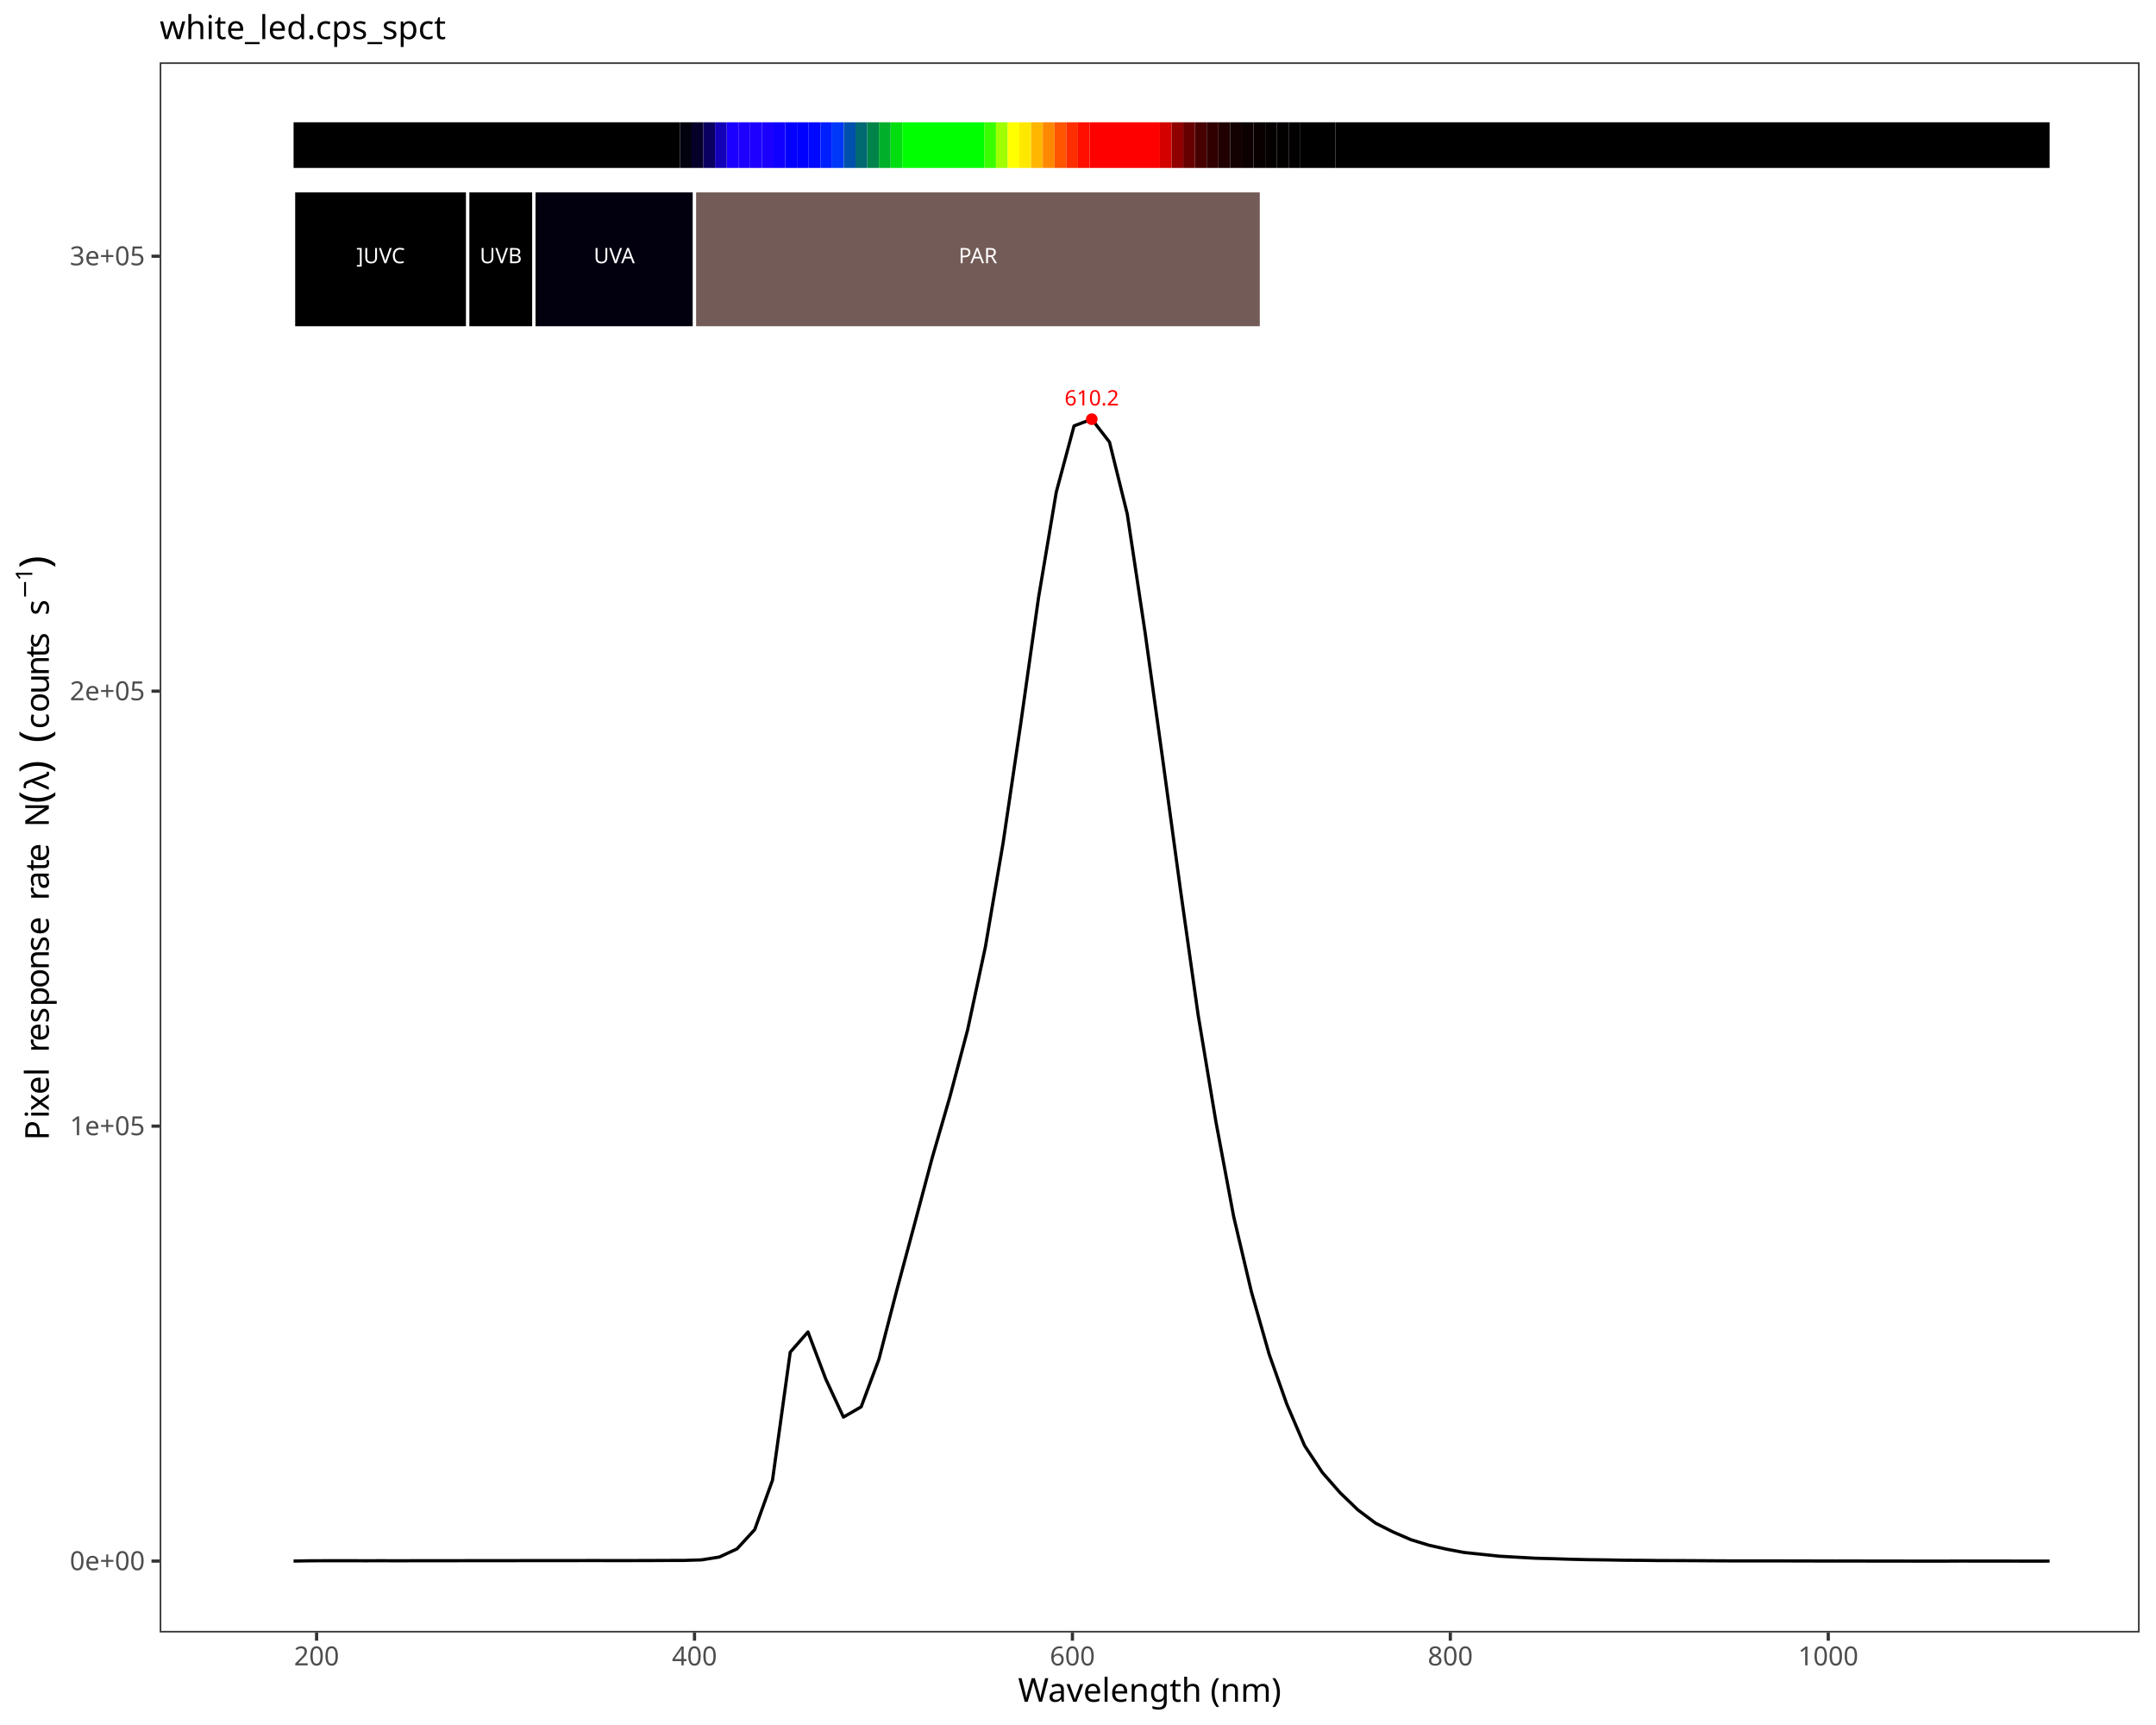
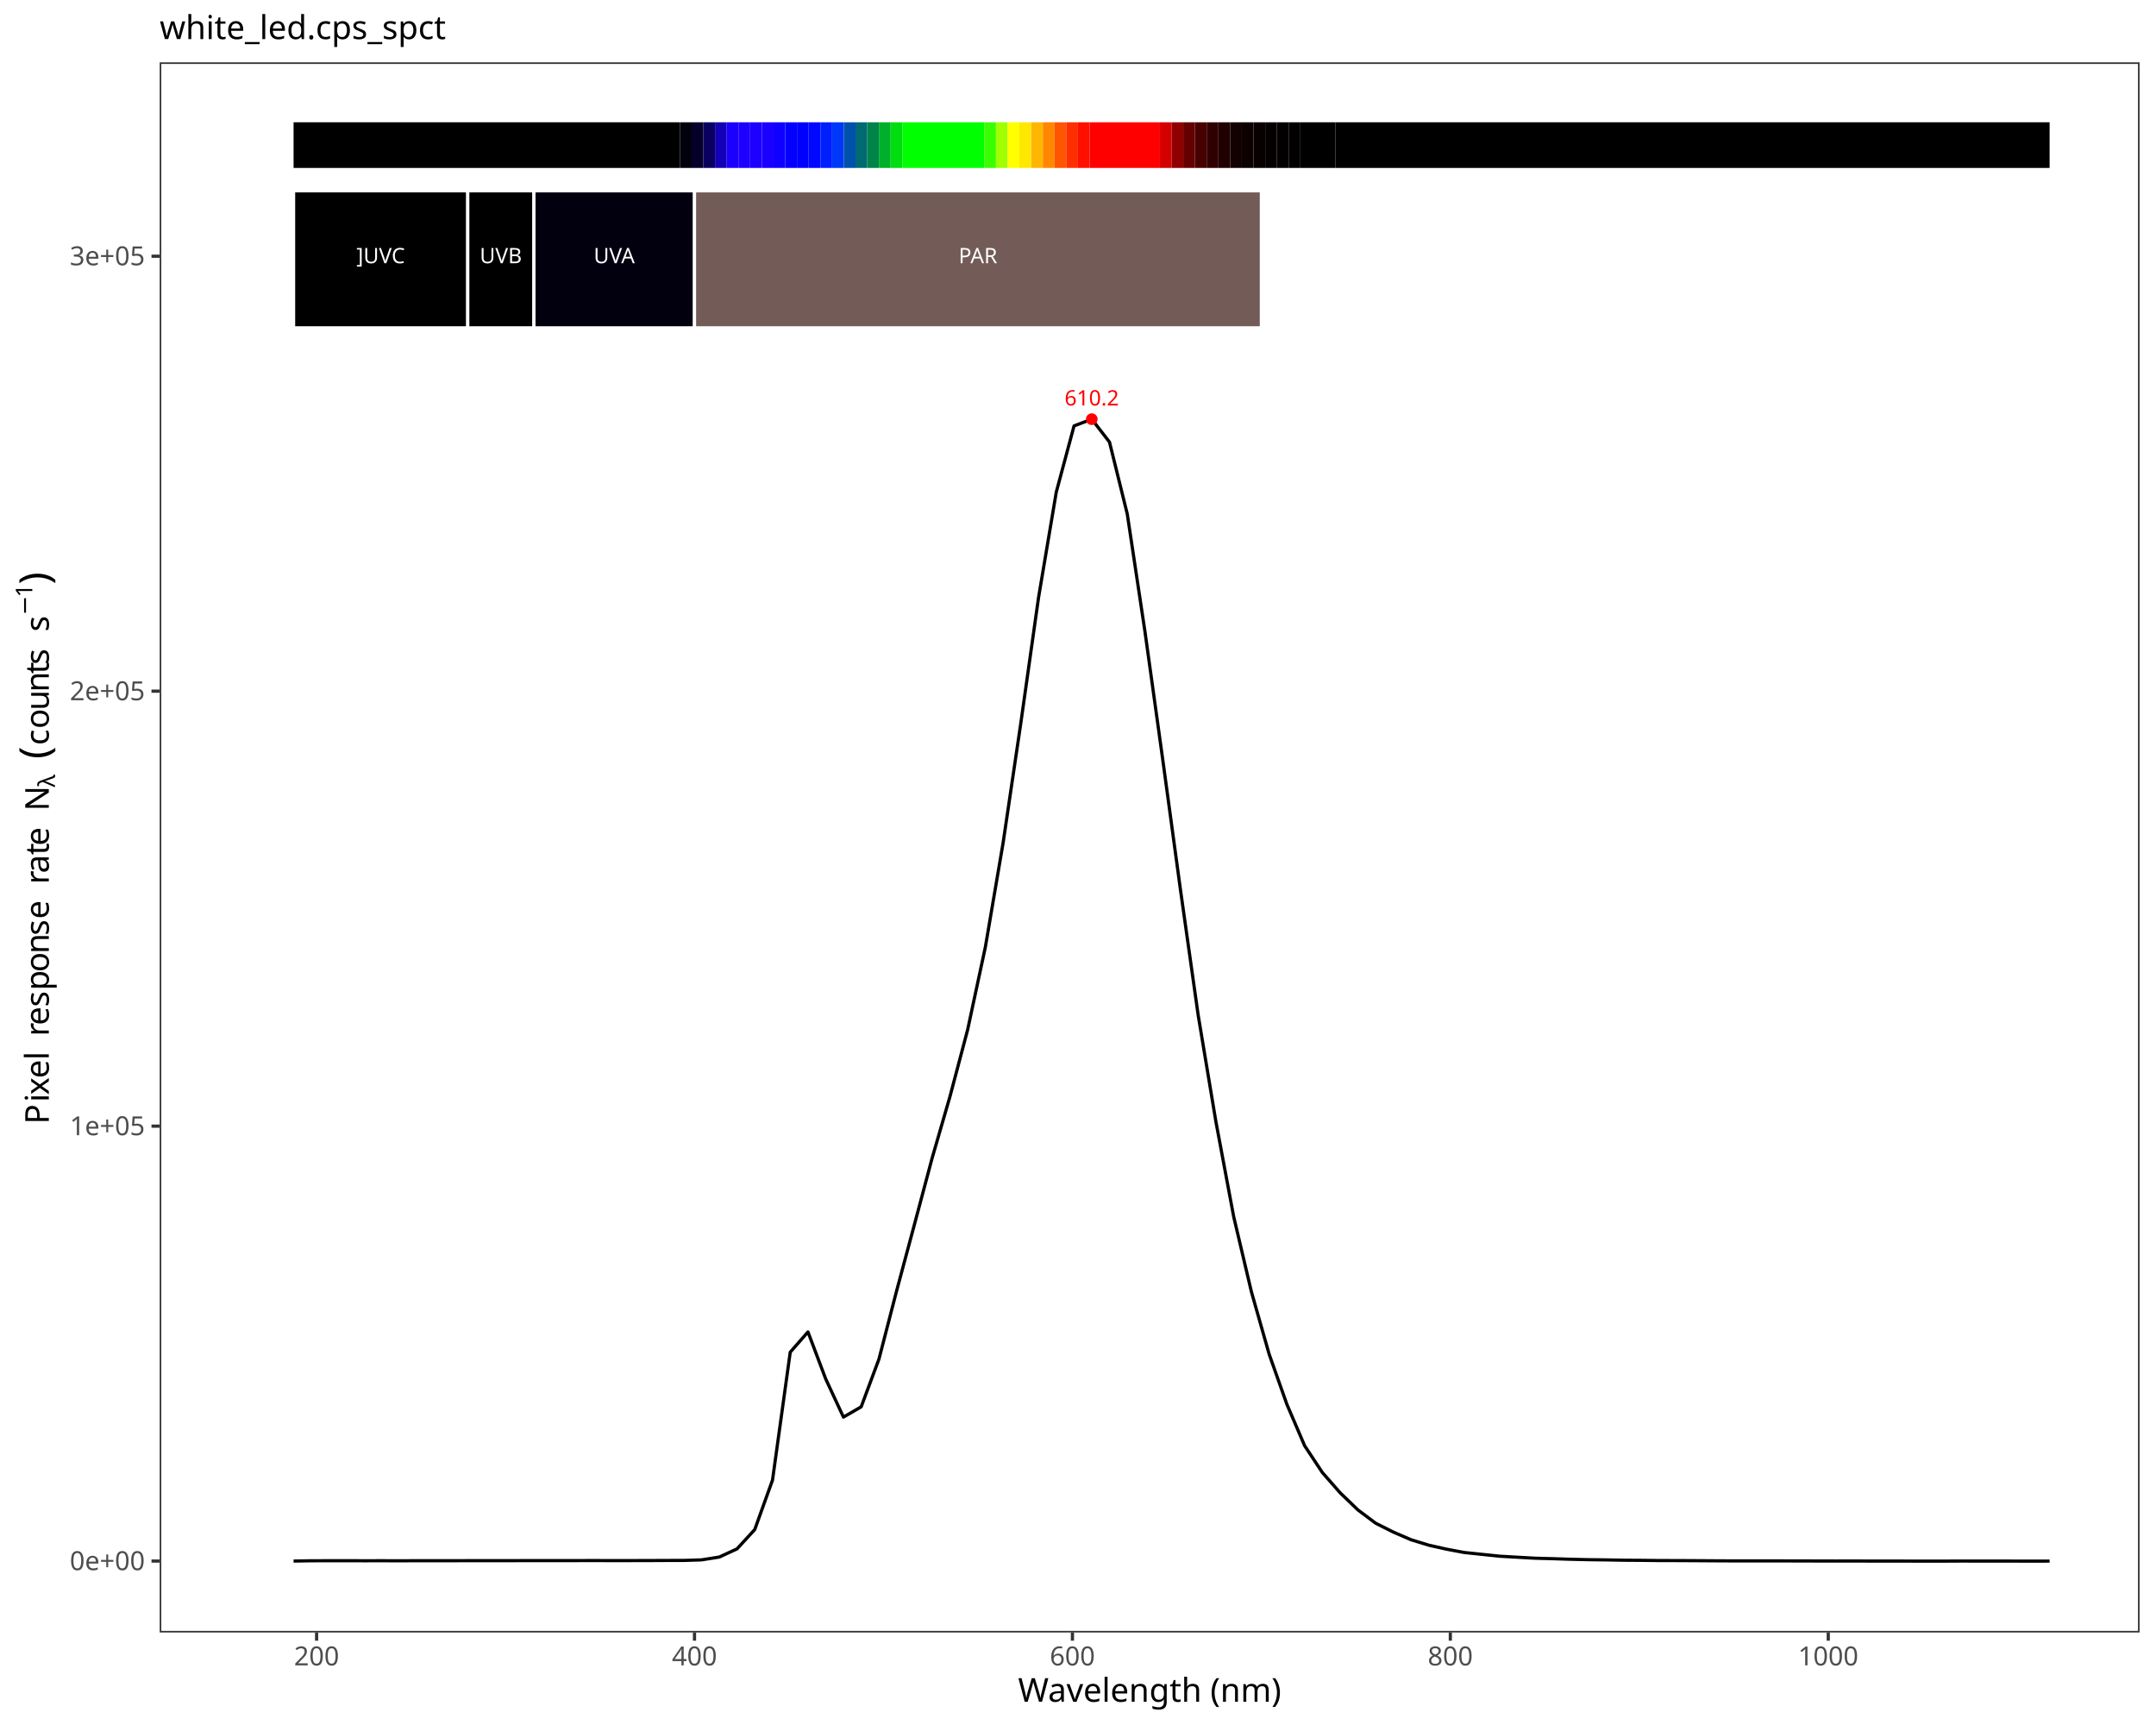
<svg xmlns="http://www.w3.org/2000/svg" class="svglite" data-engine-version="2.0" width="720.00pt" height="576.00pt" viewBox="0 0 720.00 576.00">
  <defs>
    <style type="text/css">
    .svglite line, .svglite polyline, .svglite polygon, .svglite path, .svglite rect, .svglite circle {
      fill: none;
      stroke: #000000;
      stroke-linecap: round;
      stroke-linejoin: round;
      stroke-miterlimit: 10.00;
    }
  </style>
  </defs>
  <rect width="100%" height="100%" style="stroke: none; fill: #FFFFFF;" />
  <defs>
    <clipPath id="cpMC4wMHw3MjAuMDB8MC4wMHw1NzYuMDA=">
      <rect x="0.00" y="0.00" width="720.00" height="576.00" />
    </clipPath>
  </defs>
  <g clip-path="url(#cpMC4wMHw3MjAuMDB8MC4wMHw1NzYuMDA=)">
    <rect x="0.00" y="0.00" width="720.00" height="576.00" style="stroke-width: 1.07; stroke: #FFFFFF; fill: #FFFFFF;" />
  </g>
  <defs>
    <clipPath id="cpNTMuMzN8NzE0LjUyfDIwLjgxfDU0NS4xMQ==">
      <rect x="53.33" y="20.81" width="661.19" height="524.30" />
    </clipPath>
  </defs>
  <g clip-path="url(#cpNTMuMzN8NzE0LjUyfDIwLjgxfDU0NS4xMQ==)">
    <rect x="53.33" y="20.81" width="661.19" height="524.30" style="stroke-width: 1.07; stroke: none; fill: #FFFFFF;" />
    <polyline points="98.04,521.26 103.97,521.16 109.89,521.15 115.81,521.14 121.74,521.16 127.66,521.15 133.58,521.17 139.51,521.14 145.43,521.14 151.36,521.14 157.28,521.13 163.20,521.13 169.13,521.13 175.05,521.11 180.97,521.11 186.90,521.11 192.82,521.10 198.74,521.09 204.67,521.11 210.59,521.10 216.51,521.09 222.44,521.06 228.36,521.05 234.28,520.86 240.21,519.92 246.13,517.19 252.05,510.74 257.98,494.23 263.90,451.51 269.82,444.75 275.75,460.45 281.67,473.19 287.59,469.76 293.52,453.85 299.44,430.98 305.37,408.90 311.29,386.69 317.21,366.27 323.14,343.86 329.06,316.25 334.98,281.50 340.91,241.40 346.83,199.49 352.75,164.30 358.68,142.21 364.60,139.97 370.52,147.62 376.45,171.61 382.37,210.95 388.29,253.57 394.22,297.13 400.14,339.03 406.06,374.58 411.99,406.25 417.91,431.35 423.83,452.17 429.76,468.93 435.68,482.74 441.60,491.69 447.53,498.45 453.45,504.16 459.38,508.61 465.30,511.58 471.22,514.14 477.15,515.96 483.07,517.29 488.99,518.40 494.92,519.02 500.84,519.64 506.76,519.98 512.69,520.31 518.61,520.47 524.53,520.66 530.46,520.80 536.38,520.87 542.30,520.98 548.23,521.02 554.15,521.09 560.07,521.10 566.00,521.13 571.92,521.17 577.84,521.20 583.77,521.21 589.69,521.21 595.61,521.21 601.54,521.22 607.46,521.24 613.38,521.25 619.31,521.24 625.23,521.26 631.16,521.26 637.08,521.27 643.00,521.28 648.93,521.28 654.85,521.25 660.77,521.26 666.70,521.26 672.62,521.27 678.54,521.28 684.47,521.27 " style="stroke-width: 1.07; stroke-linecap: butt;" />
    <text x="364.60" y="135.39" text-anchor="middle" style="font-size: 7.11px; fill: #FF0000; font-family: sans;" textLength="17.80px" lengthAdjust="spacingAndGlyphs">610.2</text>
    <circle cx="364.60" cy="139.97" r="1.95" style="stroke-width: 0.71; stroke: none; fill: #FF0000;" />
    <rect x="98.04" y="40.83" width="129.01" height="15.25" style="stroke-width: 1.07; stroke: none; stroke-linecap: square; stroke-linejoin: miter; fill: #000000;" />
    <rect x="227.06" y="40.83" width="3.91" height="15.25" style="stroke-width: 1.07; stroke: none; stroke-linecap: square; stroke-linejoin: miter; fill: #01000D;" />
    <rect x="230.97" y="40.83" width="3.91" height="15.25" style="stroke-width: 1.07; stroke: none; stroke-linecap: square; stroke-linejoin: miter; fill: #050029;" />
    <rect x="234.88" y="40.83" width="3.91" height="15.25" style="stroke-width: 1.07; stroke: none; stroke-linecap: square; stroke-linejoin: miter; fill: #0A0060;" />
    <rect x="238.79" y="40.83" width="3.91" height="15.25" style="stroke-width: 1.07; stroke: none; stroke-linecap: square; stroke-linejoin: miter; fill: #1300B7;" />
    <rect x="242.70" y="40.83" width="3.91" height="15.25" style="stroke-width: 1.07; stroke: none; stroke-linecap: square; stroke-linejoin: miter; fill: #1B00FF;" />
    <rect x="246.60" y="40.83" width="3.91" height="15.25" style="stroke-width: 1.07; stroke: none; stroke-linecap: square; stroke-linejoin: miter; fill: #1E00FF;" />
    <rect x="250.51" y="40.83" width="3.91" height="15.25" style="stroke-width: 1.07; stroke: none; stroke-linecap: square; stroke-linejoin: miter; fill: #1D00FF;" />
    <rect x="254.42" y="40.83" width="3.91" height="15.25" style="stroke-width: 1.07; stroke: none; stroke-linecap: square; stroke-linejoin: miter; fill: #1900FF;" />
    <rect x="258.33" y="40.83" width="3.91" height="15.25" style="stroke-width: 1.07; stroke: none; stroke-linecap: square; stroke-linejoin: miter; fill: #1000FF;" />
    <rect x="262.24" y="40.83" width="3.91" height="15.25" style="stroke-width: 1.07; stroke: none; stroke-linecap: square; stroke-linejoin: miter; fill: #0400FF;" />
    <rect x="266.15" y="40.83" width="3.91" height="15.25" style="stroke-width: 1.07; stroke: none; stroke-linecap: square; stroke-linejoin: miter; fill: #0000FF;" />
    <rect x="270.06" y="40.83" width="3.91" height="15.25" style="stroke-width: 1.07; stroke: none; stroke-linecap: square; stroke-linejoin: miter; fill: #0008FF;" />
    <rect x="273.97" y="40.83" width="3.91" height="15.25" style="stroke-width: 1.07; stroke: none; stroke-linecap: square; stroke-linejoin: miter; fill: #001FFF;" />
    <rect x="277.88" y="40.83" width="3.91" height="15.25" style="stroke-width: 1.07; stroke: none; stroke-linecap: square; stroke-linejoin: miter; fill: #0038F9;" />
    <rect x="281.79" y="40.83" width="3.91" height="15.25" style="stroke-width: 1.07; stroke: none; stroke-linecap: square; stroke-linejoin: miter; fill: #0051AC;" />
    <rect x="285.70" y="40.83" width="3.91" height="15.25" style="stroke-width: 1.07; stroke: none; stroke-linecap: square; stroke-linejoin: miter; fill: #006972;" />
    <rect x="289.61" y="40.83" width="3.91" height="15.25" style="stroke-width: 1.07; stroke: none; stroke-linecap: square; stroke-linejoin: miter; fill: #00844A;" />
    <rect x="293.52" y="40.83" width="3.91" height="15.25" style="stroke-width: 1.07; stroke: none; stroke-linecap: square; stroke-linejoin: miter; fill: #00AF2A;" />
    <rect x="297.43" y="40.83" width="3.91" height="15.25" style="stroke-width: 1.07; stroke: none; stroke-linecap: square; stroke-linejoin: miter; fill: #00DE10;" />
    <rect x="301.34" y="40.83" width="27.37" height="15.25" style="stroke-width: 1.07; stroke: none; stroke-linecap: square; stroke-linejoin: miter; fill: #00FF00;" />
    <rect x="328.70" y="40.83" width="3.91" height="15.25" style="stroke-width: 1.07; stroke: none; stroke-linecap: square; stroke-linejoin: miter; fill: #3AFF00;" />
    <rect x="332.61" y="40.83" width="3.91" height="15.25" style="stroke-width: 1.07; stroke: none; stroke-linecap: square; stroke-linejoin: miter; fill: #A0FF00;" />
    <rect x="336.52" y="40.83" width="3.91" height="15.25" style="stroke-width: 1.07; stroke: none; stroke-linecap: square; stroke-linejoin: miter; fill: #FFFF00;" />
    <rect x="340.43" y="40.83" width="3.91" height="15.25" style="stroke-width: 1.07; stroke: none; stroke-linecap: square; stroke-linejoin: miter; fill: #FFE800;" />
    <rect x="344.34" y="40.83" width="3.91" height="15.25" style="stroke-width: 1.07; stroke: none; stroke-linecap: square; stroke-linejoin: miter; fill: #FFB600;" />
    <rect x="348.25" y="40.83" width="3.91" height="15.25" style="stroke-width: 1.07; stroke: none; stroke-linecap: square; stroke-linejoin: miter; fill: #FF8800;" />
    <rect x="352.16" y="40.83" width="3.91" height="15.25" style="stroke-width: 1.07; stroke: none; stroke-linecap: square; stroke-linejoin: miter; fill: #FF5500;" />
    <rect x="356.07" y="40.83" width="3.91" height="15.25" style="stroke-width: 1.07; stroke: none; stroke-linecap: square; stroke-linejoin: miter; fill: #FF2E00;" />
    <rect x="359.98" y="40.83" width="3.91" height="15.25" style="stroke-width: 1.07; stroke: none; stroke-linecap: square; stroke-linejoin: miter; fill: #FF0F00;" />
    <rect x="363.89" y="40.83" width="23.46" height="15.25" style="stroke-width: 1.07; stroke: none; stroke-linecap: square; stroke-linejoin: miter; fill: #FF0000;" />
    <rect x="387.35" y="40.83" width="3.91" height="15.25" style="stroke-width: 1.07; stroke: none; stroke-linecap: square; stroke-linejoin: miter; fill: #D40000;" />
    <rect x="391.26" y="40.83" width="3.91" height="15.25" style="stroke-width: 1.07; stroke: none; stroke-linecap: square; stroke-linejoin: miter; fill: #910000;" />
    <rect x="395.16" y="40.83" width="3.91" height="15.25" style="stroke-width: 1.07; stroke: none; stroke-linecap: square; stroke-linejoin: miter; fill: #660000;" />
    <rect x="399.07" y="40.83" width="3.91" height="15.25" style="stroke-width: 1.07; stroke: none; stroke-linecap: square; stroke-linejoin: miter; fill: #470000;" />
    <rect x="402.98" y="40.83" width="3.91" height="15.25" style="stroke-width: 1.07; stroke: none; stroke-linecap: square; stroke-linejoin: miter; fill: #300000;" />
    <rect x="406.89" y="40.83" width="3.91" height="15.25" style="stroke-width: 1.07; stroke: none; stroke-linecap: square; stroke-linejoin: miter; fill: #200000;" />
    <rect x="410.80" y="40.83" width="3.91" height="15.25" style="stroke-width: 1.07; stroke: none; stroke-linecap: square; stroke-linejoin: miter; fill: #130000;" />
    <rect x="414.71" y="40.83" width="3.91" height="15.25" style="stroke-width: 1.07; stroke: none; stroke-linecap: square; stroke-linejoin: miter; fill: #0C0000;" />
    <rect x="418.62" y="40.83" width="3.91" height="15.25" style="stroke-width: 1.07; stroke: none; stroke-linecap: square; stroke-linejoin: miter; fill: #080000;" />
    <rect x="422.53" y="40.83" width="3.91" height="15.25" style="stroke-width: 1.07; stroke: none; stroke-linecap: square; stroke-linejoin: miter; fill: #050000;" />
    <rect x="426.44" y="40.83" width="3.91" height="15.25" style="stroke-width: 1.07; stroke: none; stroke-linecap: square; stroke-linejoin: miter; fill: #030000;" />
    <rect x="430.35" y="40.83" width="3.91" height="15.25" style="stroke-width: 1.07; stroke: none; stroke-linecap: square; stroke-linejoin: miter; fill: #020000;" />
    <rect x="434.26" y="40.83" width="11.73" height="15.25" style="stroke-width: 1.07; stroke: none; stroke-linecap: square; stroke-linejoin: miter; fill: #010000;" />
    <rect x="445.99" y="40.83" width="238.48" height="15.25" style="stroke-width: 1.07; stroke: none; stroke-linecap: square; stroke-linejoin: miter; fill: #000000;" />
    <rect x="98.04" y="63.71" width="58.17" height="45.76" style="stroke-width: 1.07; stroke: #FFFFFF; stroke-linecap: square; stroke-linejoin: miter; fill: #000000;" />
    <rect x="156.21" y="63.71" width="22.09" height="45.76" style="stroke-width: 1.07; stroke: #FFFFFF; stroke-linecap: square; stroke-linejoin: miter; fill: #000000;" />
    <rect x="178.30" y="63.71" width="53.64" height="45.76" style="stroke-width: 1.07; stroke: #FFFFFF; stroke-linecap: square; stroke-linejoin: miter; fill: #02000F;" />
    <rect x="231.93" y="63.71" width="189.31" height="45.76" style="stroke-width: 1.07; stroke: #FFFFFF; stroke-linecap: square; stroke-linejoin: miter; fill: #735B57;" />
    <text x="127.13" y="87.89" text-anchor="middle" style="font-size: 7.11px; fill: #FFFFFF; font-family: sans;" textLength="17.00px" lengthAdjust="spacingAndGlyphs">]UVC</text>
    <text x="167.25" y="87.89" text-anchor="middle" style="font-size: 7.11px; fill: #FFFFFF; font-family: sans;" textLength="14.63px" lengthAdjust="spacingAndGlyphs">UVB</text>
    <text x="205.12" y="87.89" text-anchor="middle" style="font-size: 7.11px; fill: #FFFFFF; font-family: sans;" textLength="14.63px" lengthAdjust="spacingAndGlyphs">UVA</text>
    <text x="326.59" y="87.89" text-anchor="middle" style="font-size: 7.11px; fill: #FFFFFF; font-family: sans;" textLength="14.63px" lengthAdjust="spacingAndGlyphs">PAR</text>
    <rect x="53.33" y="20.81" width="661.19" height="524.30" style="stroke-width: 1.07; stroke: #333333;" />
  </g>
  <g clip-path="url(#cpMC4wMHw3MjAuMDB8MC4wMHw1NzYuMDA=)">
    <text x="48.40" y="524.29" text-anchor="end" style="font-size: 8.80px; fill: #4D4D4D; font-family: sans;" textLength="24.72px" lengthAdjust="spacingAndGlyphs">0e+00</text>
    <text x="48.40" y="379.06" text-anchor="end" style="font-size: 8.80px; fill: #4D4D4D; font-family: sans;" textLength="24.72px" lengthAdjust="spacingAndGlyphs">1e+05</text>
    <text x="48.40" y="233.82" text-anchor="end" style="font-size: 8.80px; fill: #4D4D4D; font-family: sans;" textLength="24.72px" lengthAdjust="spacingAndGlyphs">2e+05</text>
    <text x="48.40" y="88.58" text-anchor="end" style="font-size: 8.80px; fill: #4D4D4D; font-family: sans;" textLength="24.72px" lengthAdjust="spacingAndGlyphs">3e+05</text>
    <polyline points="50.59,521.26 53.33,521.26 " style="stroke-width: 1.07; stroke: #333333; stroke-linecap: butt;" />
    <polyline points="50.59,376.03 53.33,376.03 " style="stroke-width: 1.07; stroke: #333333; stroke-linecap: butt;" />
    <polyline points="50.59,230.79 53.33,230.79 " style="stroke-width: 1.07; stroke: #333333; stroke-linecap: butt;" />
    <polyline points="50.59,85.56 53.33,85.56 " style="stroke-width: 1.07; stroke: #333333; stroke-linecap: butt;" />
    <polyline points="105.73,547.85 105.73,545.11 " style="stroke-width: 1.07; stroke: #333333; stroke-linecap: butt;" />
    <polyline points="231.93,547.85 231.93,545.11 " style="stroke-width: 1.07; stroke: #333333; stroke-linecap: butt;" />
    <polyline points="358.14,547.85 358.14,545.11 " style="stroke-width: 1.07; stroke: #333333; stroke-linecap: butt;" />
    <polyline points="484.34,547.85 484.34,545.11 " style="stroke-width: 1.07; stroke: #333333; stroke-linecap: butt;" />
    <polyline points="610.55,547.85 610.55,545.11 " style="stroke-width: 1.07; stroke: #333333; stroke-linecap: butt;" />
    <text x="105.73" y="556.10" text-anchor="middle" style="font-size: 8.80px; fill: #4D4D4D; font-family: sans;" textLength="14.68px" lengthAdjust="spacingAndGlyphs">200</text>
    <text x="231.93" y="556.10" text-anchor="middle" style="font-size: 8.80px; fill: #4D4D4D; font-family: sans;" textLength="14.68px" lengthAdjust="spacingAndGlyphs">400</text>
    <text x="358.14" y="556.10" text-anchor="middle" style="font-size: 8.80px; fill: #4D4D4D; font-family: sans;" textLength="14.68px" lengthAdjust="spacingAndGlyphs">600</text>
    <text x="484.34" y="556.10" text-anchor="middle" style="font-size: 8.80px; fill: #4D4D4D; font-family: sans;" textLength="14.68px" lengthAdjust="spacingAndGlyphs">800</text>
    <text x="610.55" y="556.10" text-anchor="middle" style="font-size: 8.80px; fill: #4D4D4D; font-family: sans;" textLength="19.58px" lengthAdjust="spacingAndGlyphs">1000</text>
    <text x="383.93" y="568.24" text-anchor="middle" style="font-size: 11.00px; font-family: sans;" textLength="83.76px" lengthAdjust="spacingAndGlyphs">Wavelength (nm)</text>
-     <text transform="translate(16.30,380.77) rotate(-90)" style="font-size: 11.00px; font-family: sans;" textLength="7.34px" lengthAdjust="spacingAndGlyphs">P</text>
-     <text transform="translate(16.30,373.44) rotate(-90)" style="font-size: 11.00px; font-family: sans;" textLength="2.44px" lengthAdjust="spacingAndGlyphs">i</text>
-     <text transform="translate(16.30,370.99) rotate(-90)" style="font-size: 11.00px; font-family: sans;" textLength="5.50px" lengthAdjust="spacingAndGlyphs">x</text>
-     <text transform="translate(16.30,365.49) rotate(-90)" style="font-size: 11.00px; font-family: sans;" textLength="6.12px" lengthAdjust="spacingAndGlyphs">e</text>
-     <text transform="translate(16.30,359.37) rotate(-90)" style="font-size: 11.00px; font-family: sans;" textLength="2.44px" lengthAdjust="spacingAndGlyphs">l</text>
-     <text transform="translate(16.30,356.93) rotate(-90)" style="font-size: 11.00px; font-family: sans;" textLength="2.75px" lengthAdjust="spacingAndGlyphs"> </text>
-     <text transform="translate(16.30,354.18) rotate(-90)" style="font-size: 11.00px; font-family: sans;" textLength="2.75px" lengthAdjust="spacingAndGlyphs"> </text>
-     <text transform="translate(16.30,351.42) rotate(-90)" style="font-size: 11.00px; font-family: sans;" textLength="3.66px" lengthAdjust="spacingAndGlyphs">r</text>
-     <text transform="translate(16.30,347.76) rotate(-90)" style="font-size: 11.00px; font-family: sans;" textLength="6.12px" lengthAdjust="spacingAndGlyphs">e</text>
-     <text transform="translate(16.30,341.64) rotate(-90)" style="font-size: 11.00px; font-family: sans;" textLength="5.50px" lengthAdjust="spacingAndGlyphs">s</text>
-     <text transform="translate(16.30,336.14) rotate(-90)" style="font-size: 11.00px; font-family: sans;" textLength="6.12px" lengthAdjust="spacingAndGlyphs">p</text>
-     <text transform="translate(16.30,330.02) rotate(-90)" style="font-size: 11.00px; font-family: sans;" textLength="6.12px" lengthAdjust="spacingAndGlyphs">o</text>
-     <text transform="translate(16.30,323.90) rotate(-90)" style="font-size: 11.00px; font-family: sans;" textLength="6.12px" lengthAdjust="spacingAndGlyphs">n</text>
-     <text transform="translate(16.30,317.78) rotate(-90)" style="font-size: 11.00px; font-family: sans;" textLength="5.50px" lengthAdjust="spacingAndGlyphs">s</text>
-     <text transform="translate(16.30,312.28) rotate(-90)" style="font-size: 11.00px; font-family: sans;" textLength="6.12px" lengthAdjust="spacingAndGlyphs">e</text>
-     <text transform="translate(16.30,306.16) rotate(-90)" style="font-size: 11.00px; font-family: sans;" textLength="2.75px" lengthAdjust="spacingAndGlyphs"> </text>
-     <text transform="translate(16.30,303.41) rotate(-90)" style="font-size: 11.00px; font-family: sans;" textLength="2.75px" lengthAdjust="spacingAndGlyphs"> </text>
-     <text transform="translate(16.30,300.66) rotate(-90)" style="font-size: 11.00px; font-family: sans;" textLength="3.66px" lengthAdjust="spacingAndGlyphs">r</text>
-     <text transform="translate(16.30,296.99) rotate(-90)" style="font-size: 11.00px; font-family: sans;" textLength="6.12px" lengthAdjust="spacingAndGlyphs">a</text>
-     <text transform="translate(16.30,290.88) rotate(-90)" style="font-size: 11.00px; font-family: sans;" textLength="3.06px" lengthAdjust="spacingAndGlyphs">t</text>
-     <text transform="translate(16.30,287.82) rotate(-90)" style="font-size: 11.00px; font-family: sans;" textLength="6.12px" lengthAdjust="spacingAndGlyphs">e</text>
-     <text transform="translate(16.30,281.70) rotate(-90)" style="font-size: 11.00px; font-family: sans;" textLength="2.75px" lengthAdjust="spacingAndGlyphs"> </text>
-     <text transform="translate(16.30,278.95) rotate(-90)" style="font-size: 11.00px; font-family: sans;" textLength="2.75px" lengthAdjust="spacingAndGlyphs"> </text>
-     <text transform="translate(16.30,276.20) rotate(-90)" style="font-size: 11.00px; font-family: sans;" textLength="7.95px" lengthAdjust="spacingAndGlyphs">N</text>
-     <text transform="translate(16.30,268.25) rotate(-90)" style="font-size: 13.75px; font-family: sans;" textLength="4.58px" lengthAdjust="spacingAndGlyphs">(</text>
-     <text transform="translate(16.30,263.67) rotate(-90)" style="font-size: 11.00px; font-family: sans;" textLength="5.60px" lengthAdjust="spacingAndGlyphs">λ</text>
-     <text transform="translate(16.30,258.07) rotate(-90)" style="font-size: 13.75px; font-family: sans;" textLength="4.57px" lengthAdjust="spacingAndGlyphs">)</text>
-     <text transform="translate(16.30,253.50) rotate(-90)" style="font-size: 11.00px; font-family: sans;" textLength="2.75px" lengthAdjust="spacingAndGlyphs"> </text>
-     <text transform="translate(16.30,250.75) rotate(-90)" style="font-size: 11.00px; font-family: sans;" textLength="2.75px" lengthAdjust="spacingAndGlyphs"> </text>
-     <text transform="translate(16.30,247.99) rotate(-90)" style="font-size: 13.75px; font-family: sans;" textLength="4.58px" lengthAdjust="spacingAndGlyphs">(</text>
-     <text transform="translate(16.30,243.42) rotate(-90)" style="font-size: 11.00px; font-family: sans;" textLength="5.50px" lengthAdjust="spacingAndGlyphs">c</text>
-     <text transform="translate(16.30,237.91) rotate(-90)" style="font-size: 11.00px; font-family: sans;" textLength="6.12px" lengthAdjust="spacingAndGlyphs">o</text>
-     <text transform="translate(16.30,231.79) rotate(-90)" style="font-size: 11.00px; font-family: sans;" textLength="6.12px" lengthAdjust="spacingAndGlyphs">u</text>
-     <text transform="translate(16.30,225.67) rotate(-90)" style="font-size: 11.00px; font-family: sans;" textLength="6.12px" lengthAdjust="spacingAndGlyphs">n</text>
-     <text transform="translate(16.30,219.56) rotate(-90)" style="font-size: 11.00px; font-family: sans;" textLength="3.06px" lengthAdjust="spacingAndGlyphs">t</text>
-     <text transform="translate(16.30,216.50) rotate(-90)" style="font-size: 11.00px; font-family: sans;" textLength="5.50px" lengthAdjust="spacingAndGlyphs">s</text>
-     <text transform="translate(16.30,211.00) rotate(-90)" style="font-size: 11.00px; font-family: sans;" textLength="2.75px" lengthAdjust="spacingAndGlyphs"> </text>
-     <text transform="translate(16.30,208.24) rotate(-90)" style="font-size: 11.00px; font-family: sans;" textLength="2.75px" lengthAdjust="spacingAndGlyphs"> </text>
-     <text transform="translate(16.30,205.49) rotate(-90)" style="font-size: 11.00px; font-family: sans;" textLength="5.50px" lengthAdjust="spacingAndGlyphs">s</text>
-     <text transform="translate(10.78,199.99) rotate(-90)" style="font-size: 7.70px; font-family: sans;" textLength="5.98px" lengthAdjust="spacingAndGlyphs">−</text>
-     <text transform="translate(10.78,194.00) rotate(-90)" style="font-size: 7.70px; font-family: sans;" textLength="4.28px" lengthAdjust="spacingAndGlyphs">1</text>
-     <text transform="translate(16.30,189.72) rotate(-90)" style="font-size: 13.75px; font-family: sans;" textLength="4.57px" lengthAdjust="spacingAndGlyphs">)</text>
+     <text transform="translate(16.30,375.36) rotate(-90)" style="font-size: 11.00px; font-family: sans;" textLength="7.34px" lengthAdjust="spacingAndGlyphs">P</text>
+     <text transform="translate(16.30,368.02) rotate(-90)" style="font-size: 11.00px; font-family: sans;" textLength="2.44px" lengthAdjust="spacingAndGlyphs">i</text>
+     <text transform="translate(16.30,365.58) rotate(-90)" style="font-size: 11.00px; font-family: sans;" textLength="5.50px" lengthAdjust="spacingAndGlyphs">x</text>
+     <text transform="translate(16.30,360.07) rotate(-90)" style="font-size: 11.00px; font-family: sans;" textLength="6.12px" lengthAdjust="spacingAndGlyphs">e</text>
+     <text transform="translate(16.30,353.96) rotate(-90)" style="font-size: 11.00px; font-family: sans;" textLength="2.44px" lengthAdjust="spacingAndGlyphs">l</text>
+     <text transform="translate(16.30,351.51) rotate(-90)" style="font-size: 11.00px; font-family: sans;" textLength="2.75px" lengthAdjust="spacingAndGlyphs"> </text>
+     <text transform="translate(16.30,348.76) rotate(-90)" style="font-size: 11.00px; font-family: sans;" textLength="2.75px" lengthAdjust="spacingAndGlyphs"> </text>
+     <text transform="translate(16.30,346.01) rotate(-90)" style="font-size: 11.00px; font-family: sans;" textLength="3.66px" lengthAdjust="spacingAndGlyphs">r</text>
+     <text transform="translate(16.30,342.35) rotate(-90)" style="font-size: 11.00px; font-family: sans;" textLength="6.12px" lengthAdjust="spacingAndGlyphs">e</text>
+     <text transform="translate(16.30,336.23) rotate(-90)" style="font-size: 11.00px; font-family: sans;" textLength="5.50px" lengthAdjust="spacingAndGlyphs">s</text>
+     <text transform="translate(16.30,330.72) rotate(-90)" style="font-size: 11.00px; font-family: sans;" textLength="6.12px" lengthAdjust="spacingAndGlyphs">p</text>
+     <text transform="translate(16.30,324.61) rotate(-90)" style="font-size: 11.00px; font-family: sans;" textLength="6.12px" lengthAdjust="spacingAndGlyphs">o</text>
+     <text transform="translate(16.30,318.49) rotate(-90)" style="font-size: 11.00px; font-family: sans;" textLength="6.12px" lengthAdjust="spacingAndGlyphs">n</text>
+     <text transform="translate(16.30,312.37) rotate(-90)" style="font-size: 11.00px; font-family: sans;" textLength="5.50px" lengthAdjust="spacingAndGlyphs">s</text>
+     <text transform="translate(16.30,306.86) rotate(-90)" style="font-size: 11.00px; font-family: sans;" textLength="6.12px" lengthAdjust="spacingAndGlyphs">e</text>
+     <text transform="translate(16.30,300.75) rotate(-90)" style="font-size: 11.00px; font-family: sans;" textLength="2.75px" lengthAdjust="spacingAndGlyphs"> </text>
+     <text transform="translate(16.30,297.99) rotate(-90)" style="font-size: 11.00px; font-family: sans;" textLength="2.75px" lengthAdjust="spacingAndGlyphs"> </text>
+     <text transform="translate(16.30,295.24) rotate(-90)" style="font-size: 11.00px; font-family: sans;" textLength="3.66px" lengthAdjust="spacingAndGlyphs">r</text>
+     <text transform="translate(16.30,291.58) rotate(-90)" style="font-size: 11.00px; font-family: sans;" textLength="6.12px" lengthAdjust="spacingAndGlyphs">a</text>
+     <text transform="translate(16.30,285.46) rotate(-90)" style="font-size: 11.00px; font-family: sans;" textLength="3.06px" lengthAdjust="spacingAndGlyphs">t</text>
+     <text transform="translate(16.30,282.40) rotate(-90)" style="font-size: 11.00px; font-family: sans;" textLength="6.12px" lengthAdjust="spacingAndGlyphs">e</text>
+     <text transform="translate(16.30,276.29) rotate(-90)" style="font-size: 11.00px; font-family: sans;" textLength="2.75px" lengthAdjust="spacingAndGlyphs"> </text>
+     <text transform="translate(16.30,273.53) rotate(-90)" style="font-size: 11.00px; font-family: sans;" textLength="2.75px" lengthAdjust="spacingAndGlyphs"> </text>
+     <text transform="translate(16.30,270.78) rotate(-90)" style="font-size: 11.00px; font-family: sans;" textLength="7.95px" lengthAdjust="spacingAndGlyphs">N</text>
+     <text transform="translate(18.34,262.84) rotate(-90)" style="font-size: 7.70px; font-family: sans;" textLength="3.92px" lengthAdjust="spacingAndGlyphs">λ</text>
+     <text transform="translate(16.30,258.91) rotate(-90)" style="font-size: 11.00px; font-family: sans;" textLength="2.75px" lengthAdjust="spacingAndGlyphs"> </text>
+     <text transform="translate(16.30,256.16) rotate(-90)" style="font-size: 11.00px; font-family: sans;" textLength="2.75px" lengthAdjust="spacingAndGlyphs"> </text>
+     <text transform="translate(16.30,253.41) rotate(-90)" style="font-size: 13.75px; font-family: sans;" textLength="4.58px" lengthAdjust="spacingAndGlyphs">(</text>
+     <text transform="translate(16.30,248.83) rotate(-90)" style="font-size: 11.00px; font-family: sans;" textLength="5.50px" lengthAdjust="spacingAndGlyphs">c</text>
+     <text transform="translate(16.30,243.33) rotate(-90)" style="font-size: 11.00px; font-family: sans;" textLength="6.12px" lengthAdjust="spacingAndGlyphs">o</text>
+     <text transform="translate(16.30,237.21) rotate(-90)" style="font-size: 11.00px; font-family: sans;" textLength="6.12px" lengthAdjust="spacingAndGlyphs">u</text>
+     <text transform="translate(16.30,231.09) rotate(-90)" style="font-size: 11.00px; font-family: sans;" textLength="6.12px" lengthAdjust="spacingAndGlyphs">n</text>
+     <text transform="translate(16.30,224.97) rotate(-90)" style="font-size: 11.00px; font-family: sans;" textLength="3.06px" lengthAdjust="spacingAndGlyphs">t</text>
+     <text transform="translate(16.30,221.92) rotate(-90)" style="font-size: 11.00px; font-family: sans;" textLength="5.50px" lengthAdjust="spacingAndGlyphs">s</text>
+     <text transform="translate(16.30,216.41) rotate(-90)" style="font-size: 11.00px; font-family: sans;" textLength="2.75px" lengthAdjust="spacingAndGlyphs"> </text>
+     <text transform="translate(16.30,213.66) rotate(-90)" style="font-size: 11.00px; font-family: sans;" textLength="2.75px" lengthAdjust="spacingAndGlyphs"> </text>
+     <text transform="translate(16.30,210.91) rotate(-90)" style="font-size: 11.00px; font-family: sans;" textLength="5.50px" lengthAdjust="spacingAndGlyphs">s</text>
+     <text transform="translate(10.78,205.40) rotate(-90)" style="font-size: 7.70px; font-family: sans;" textLength="5.98px" lengthAdjust="spacingAndGlyphs">−</text>
+     <text transform="translate(10.78,199.42) rotate(-90)" style="font-size: 7.70px; font-family: sans;" textLength="4.28px" lengthAdjust="spacingAndGlyphs">1</text>
+     <text transform="translate(16.30,195.14) rotate(-90)" style="font-size: 13.75px; font-family: sans;" textLength="4.57px" lengthAdjust="spacingAndGlyphs">)</text>
    <text x="53.33" y="13.05" style="font-size: 11.00px; font-family: sans;" textLength="92.96px" lengthAdjust="spacingAndGlyphs">white_led.cps_spct</text>
  </g>
</svg>
